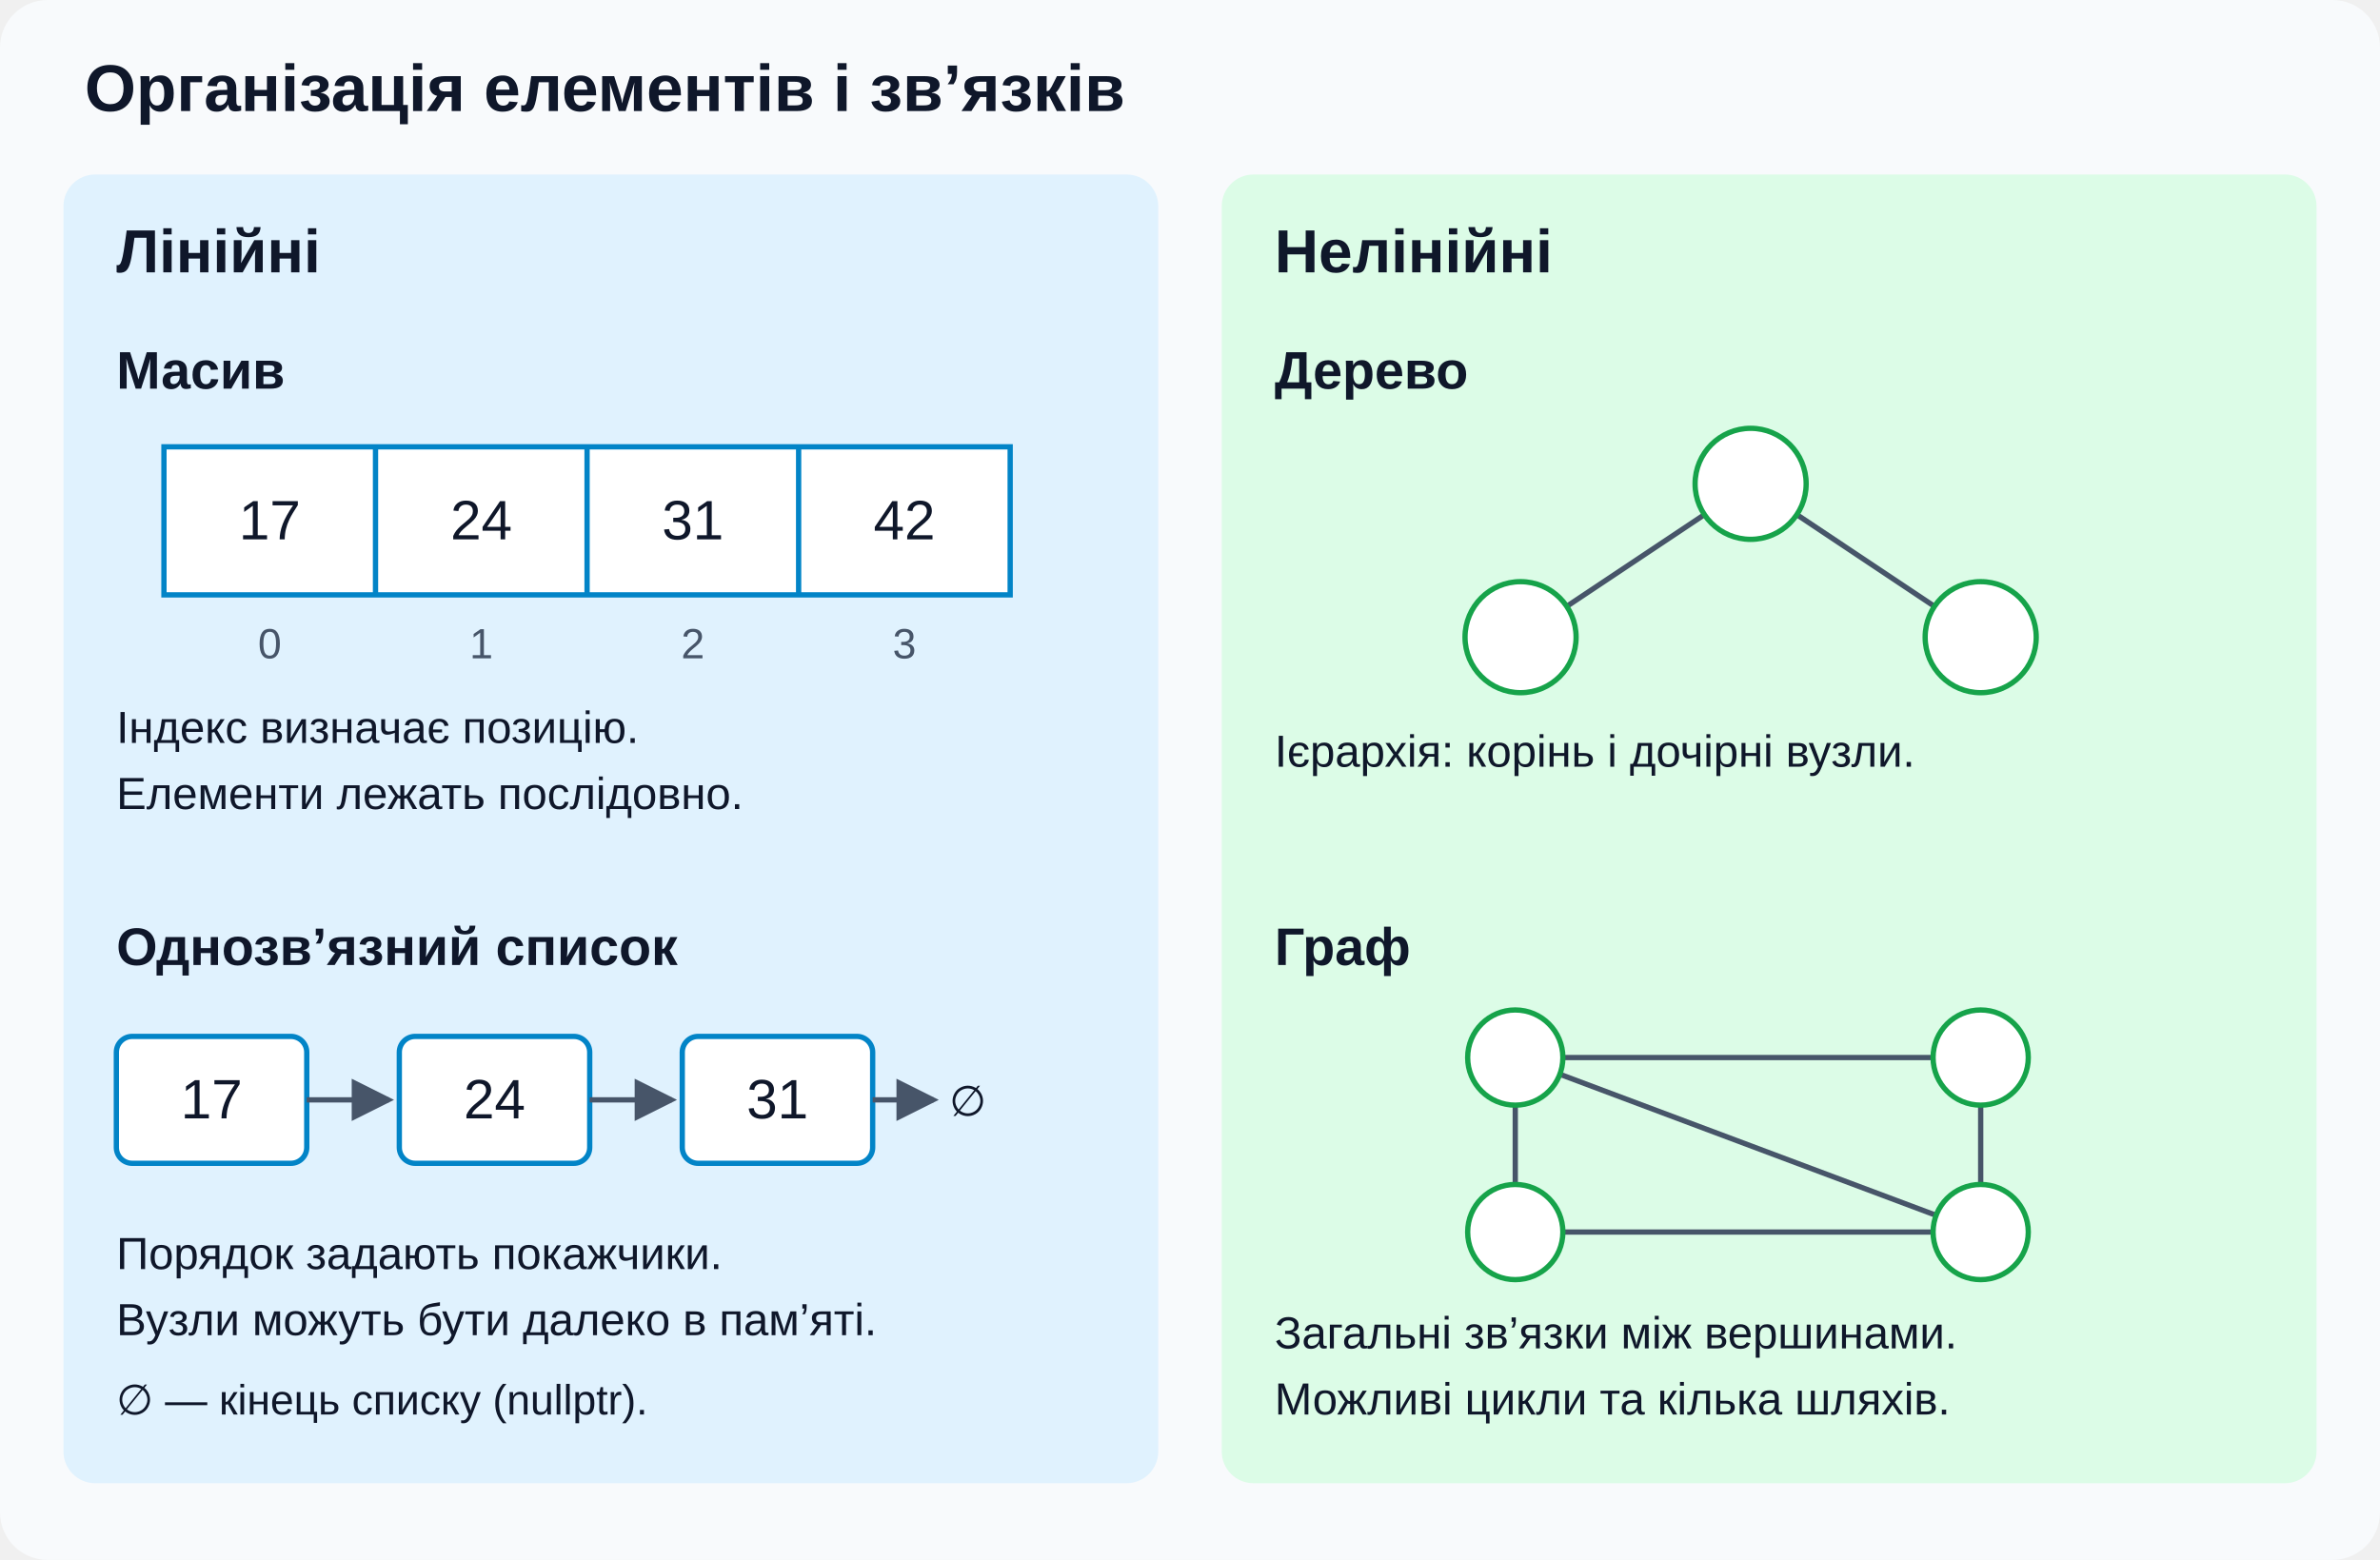
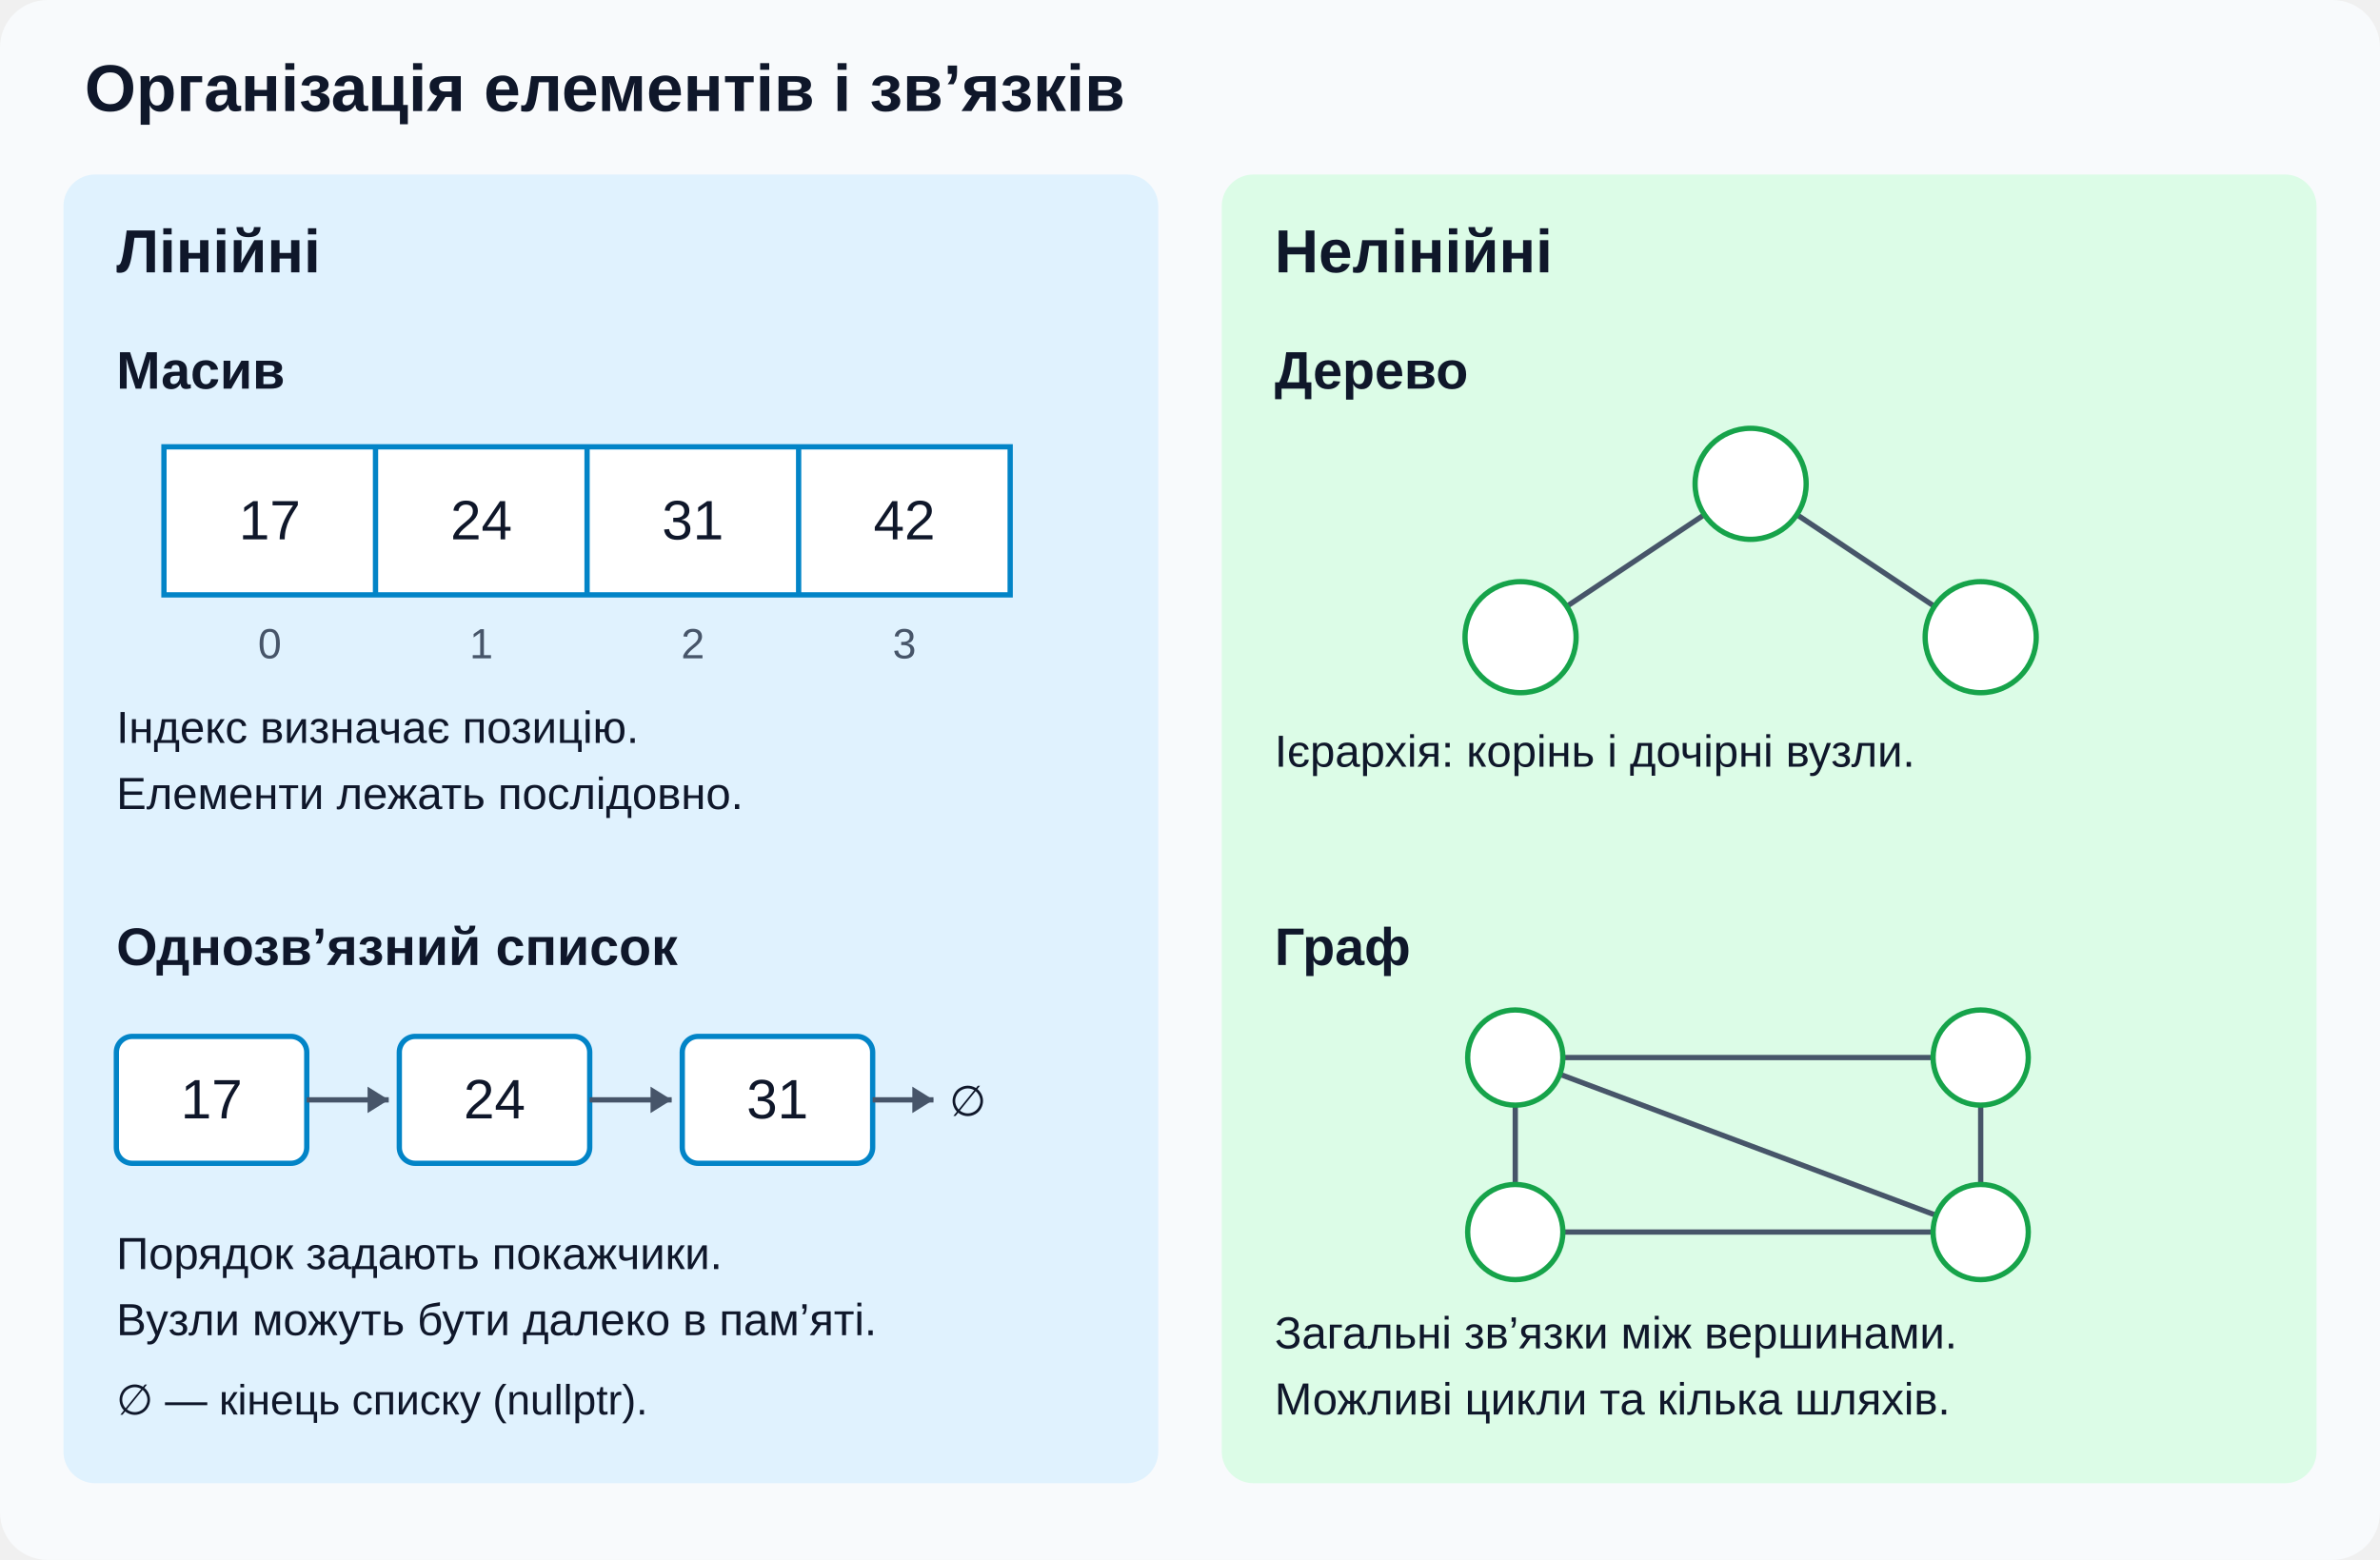
<svg xmlns="http://www.w3.org/2000/svg" width="900" height="590" viewBox="0 0 900 590" role="img" aria-labelledby="title desc">
-   <defs>
-     <marker id="arrow" markerWidth="8" markerHeight="8" refX="7" refY="4" orient="auto">
-       <path d="M0 0L8 4L0 8Z" fill="#475569" />
-     </marker>
-   </defs>
  <rect width="900" height="590" rx="18" fill="#f8fafc" />
  <g font-family="Segoe UI, Arial, sans-serif" fill="#0f172a">
    <text x="32" y="42" font-size="25" font-weight="700">Організація елементів і зв’язків</text>
    <rect x="24" y="66" width="414" height="495" rx="12" fill="#e0f2fe" />
    <rect x="462" y="66" width="414" height="495" rx="12" fill="#dcfce7" />
    <text x="44" y="103" font-size="23" font-weight="700">Лінійні</text>
    <text x="482" y="103" font-size="23" font-weight="700">Нелінійні</text>
    <text x="44" y="147" font-size="20" font-weight="600">Масив</text>
    <path d="M62 169H382V225H62ZM142 169V225M222 169V225M302 169V225" fill="#fff" stroke="#0284c7" stroke-width="2" />
    <g font-size="21" text-anchor="middle">
      <text x="102" y="204">17</text>
      <text x="182" y="204">24</text>
      <text x="262" y="204">31</text>
      <text x="342" y="204">42</text>
    </g>
    <g font-size="16" text-anchor="middle" fill="#475569">
      <text x="102" y="249">0</text>
      <text x="182" y="249">1</text>
      <text x="262" y="249">2</text>
      <text x="342" y="249">3</text>
    </g>
    <text x="44" y="281" font-size="17">Індекс визначає позицію.</text>
    <text x="44" y="306" font-size="17">Елементи лежать послідовно.</text>
    <text x="44" y="365" font-size="20" font-weight="600">Однозв’язний список</text>
    <g fill="#fff" stroke="#0284c7" stroke-width="2">
      <rect x="44" y="392" width="72" height="48" rx="6" />
      <rect x="151" y="392" width="72" height="48" rx="6" />
      <rect x="258" y="392" width="72" height="48" rx="6" />
    </g>
    <g font-size="21" text-anchor="middle">
      <text x="80" y="423">17</text>
      <text x="187" y="423">24</text>
      <text x="294" y="423">31</text>
    </g>
-     <g stroke="#475569" stroke-width="2" marker-end="url(#arrow)">
+     <g stroke="#475569" stroke-width="2">
      <path d="M116 416H147" />
      <path d="M223 416H254" />
      <path d="M330 416H353" />
    </g>
+     <path d="M139 411L147 416L139 421ZM246 411L254 416L246 421ZM345 411L353 416L345 421Z" fill="#475569" />
    <text x="359" y="422" font-size="16">∅</text>
    <text x="44" y="480" font-size="17">Порядок задають покажчики.</text>
    <text x="44" y="505" font-size="17">Вузли можуть бути далеко в пам’яті.</text>
    <text x="44" y="535" font-size="16">∅ — кінець списку (nullptr).</text>
    <text x="482" y="147" font-size="20" font-weight="600">Дерево</text>
    <path d="M662 183L575 241M662 183L749 241" fill="none" stroke="#475569" stroke-width="2" />
    <g fill="#fff" stroke="#16a34a" stroke-width="2">
      <circle cx="662" cy="183" r="21" />
      <circle cx="575" cy="241" r="21" />
      <circle cx="749" cy="241" r="21" />
    </g>
    <text x="482" y="290" font-size="17">Ієрархія: корінь і дочірні вузли.</text>
    <text x="482" y="365" font-size="20" font-weight="600">Граф</text>
    <path d="M573 400H749V466H573ZM573 400L749 466" fill="none" stroke="#475569" stroke-width="2" />
    <g fill="#fff" stroke="#16a34a" stroke-width="2">
      <circle cx="573" cy="400" r="18" />
      <circle cx="749" cy="400" r="18" />
      <circle cx="573" cy="466" r="18" />
      <circle cx="749" cy="466" r="18" />
    </g>
    <text x="482" y="510" font-size="17">Загальні зв’язки між вершинами.</text>
    <text x="482" y="535" font-size="17">Можливі цикли та кілька шляхів.</text>
  </g>
</svg>
